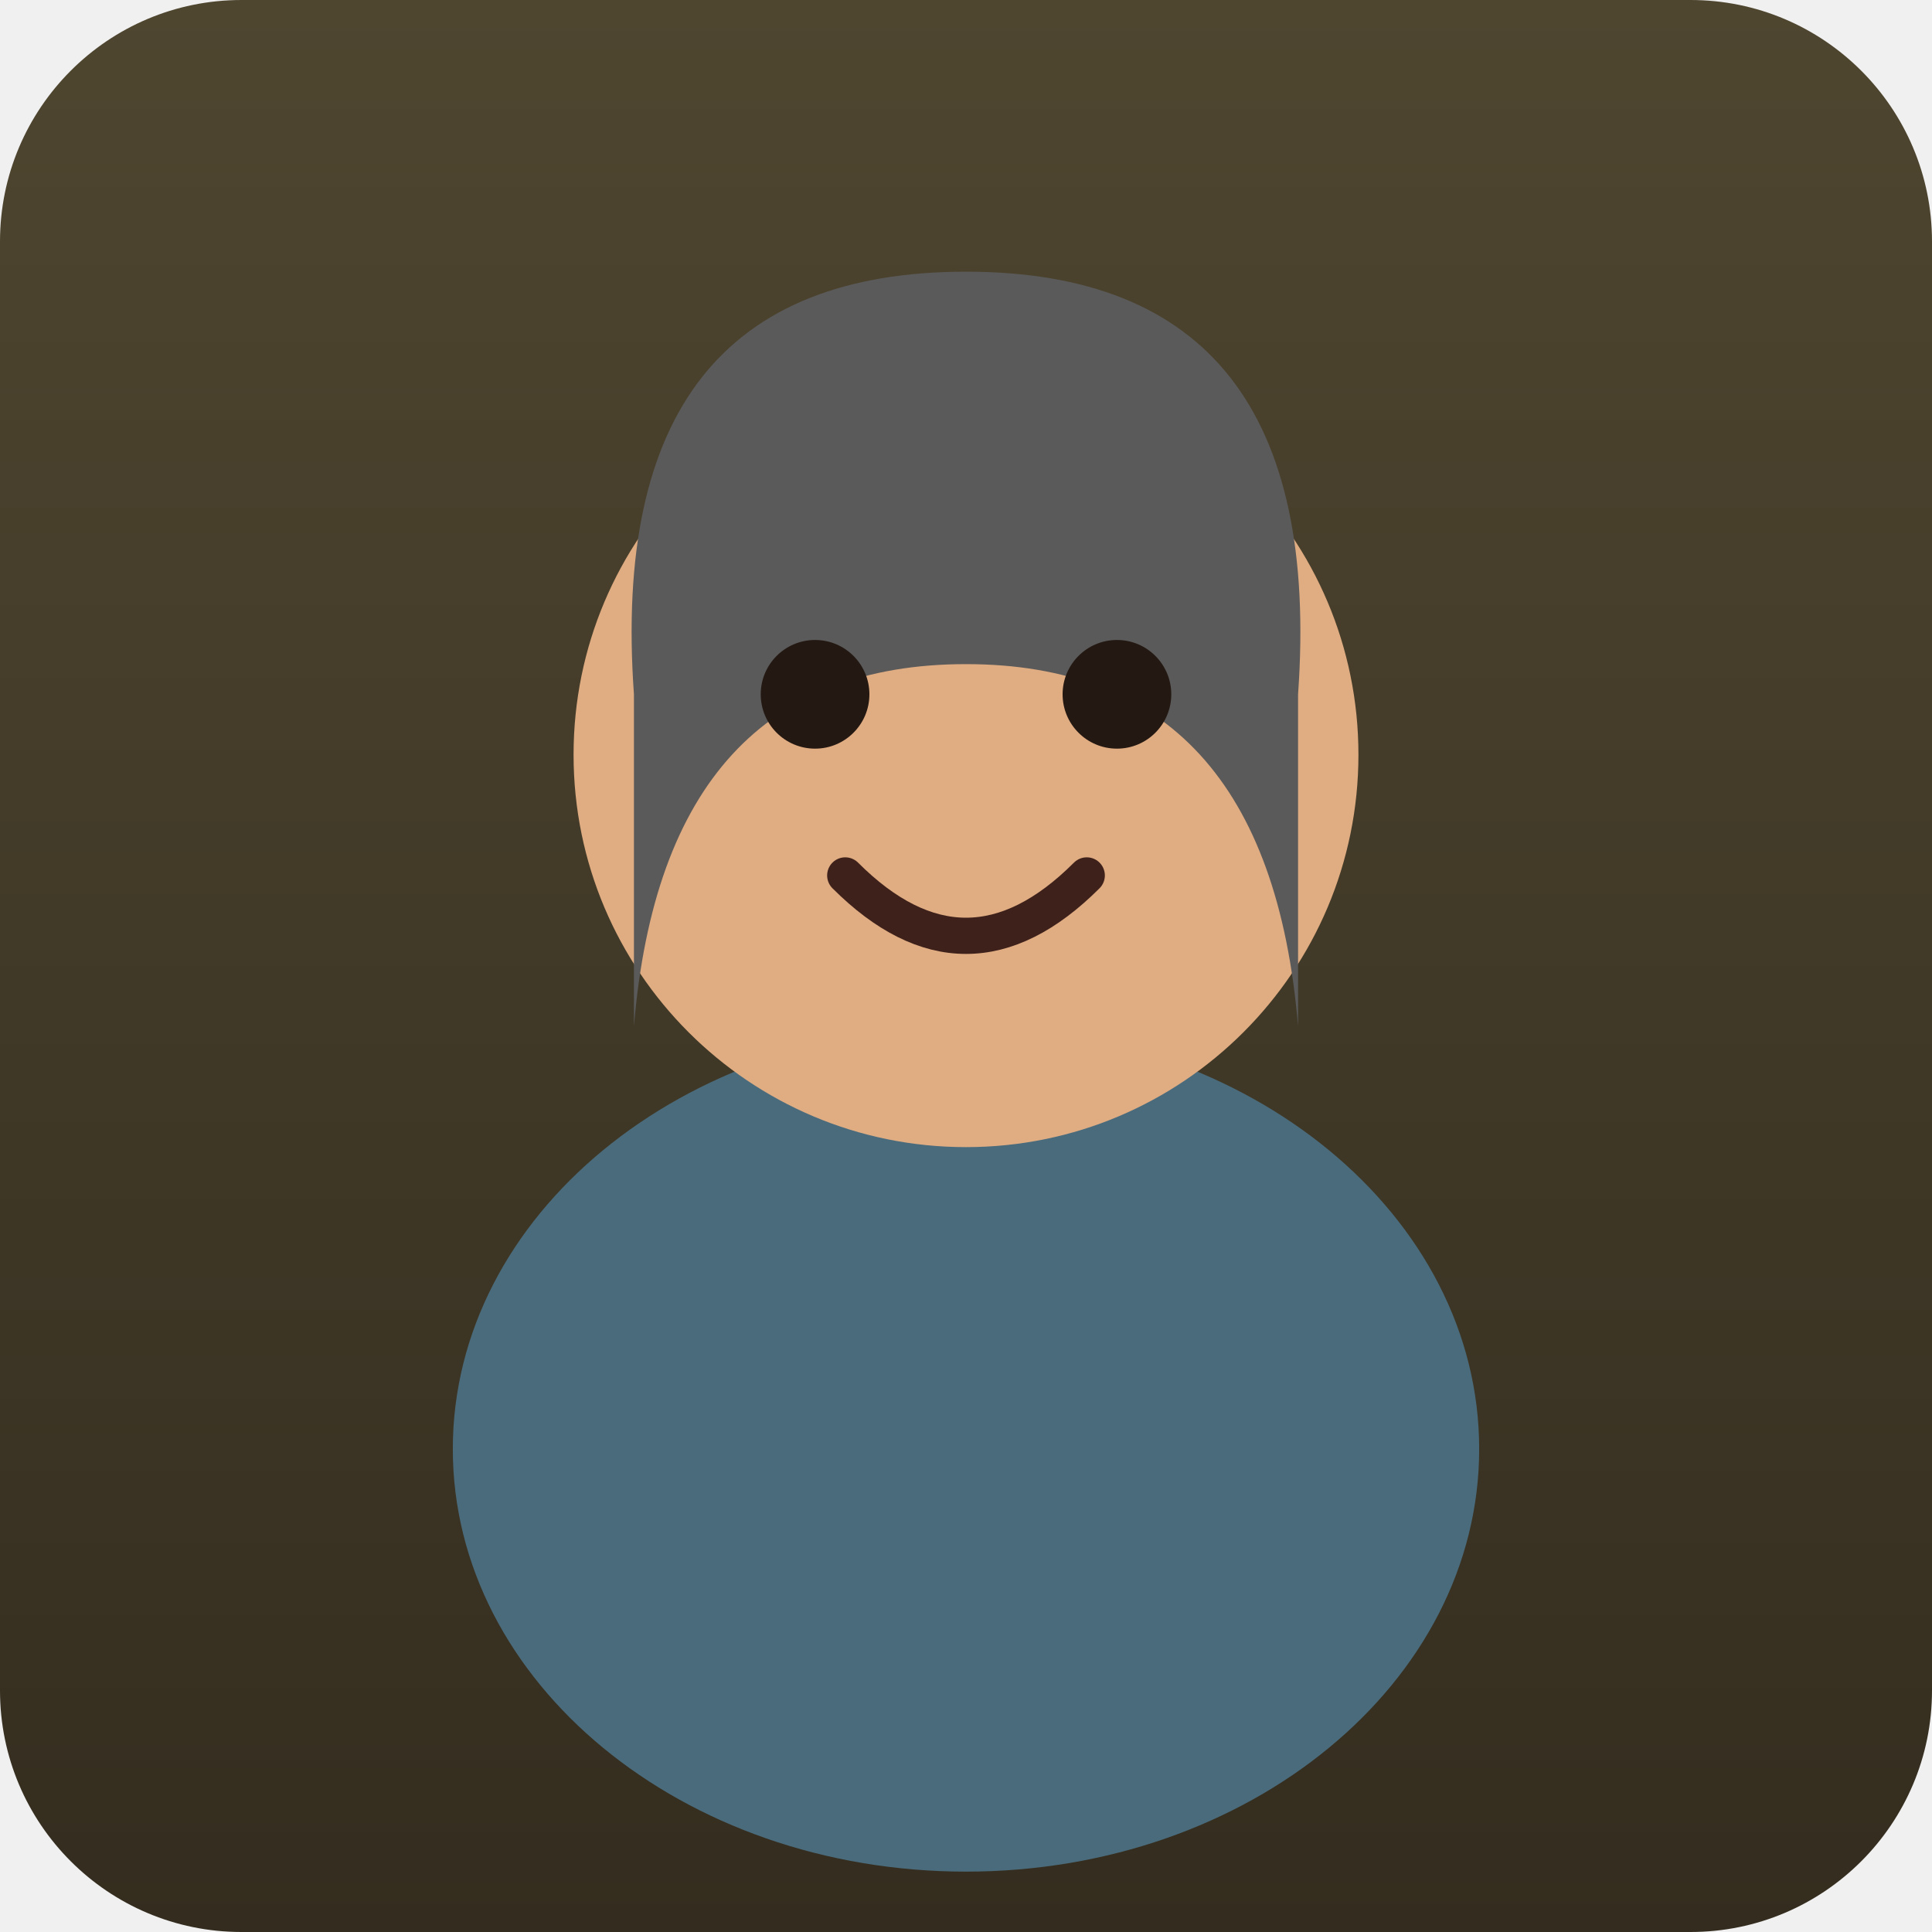
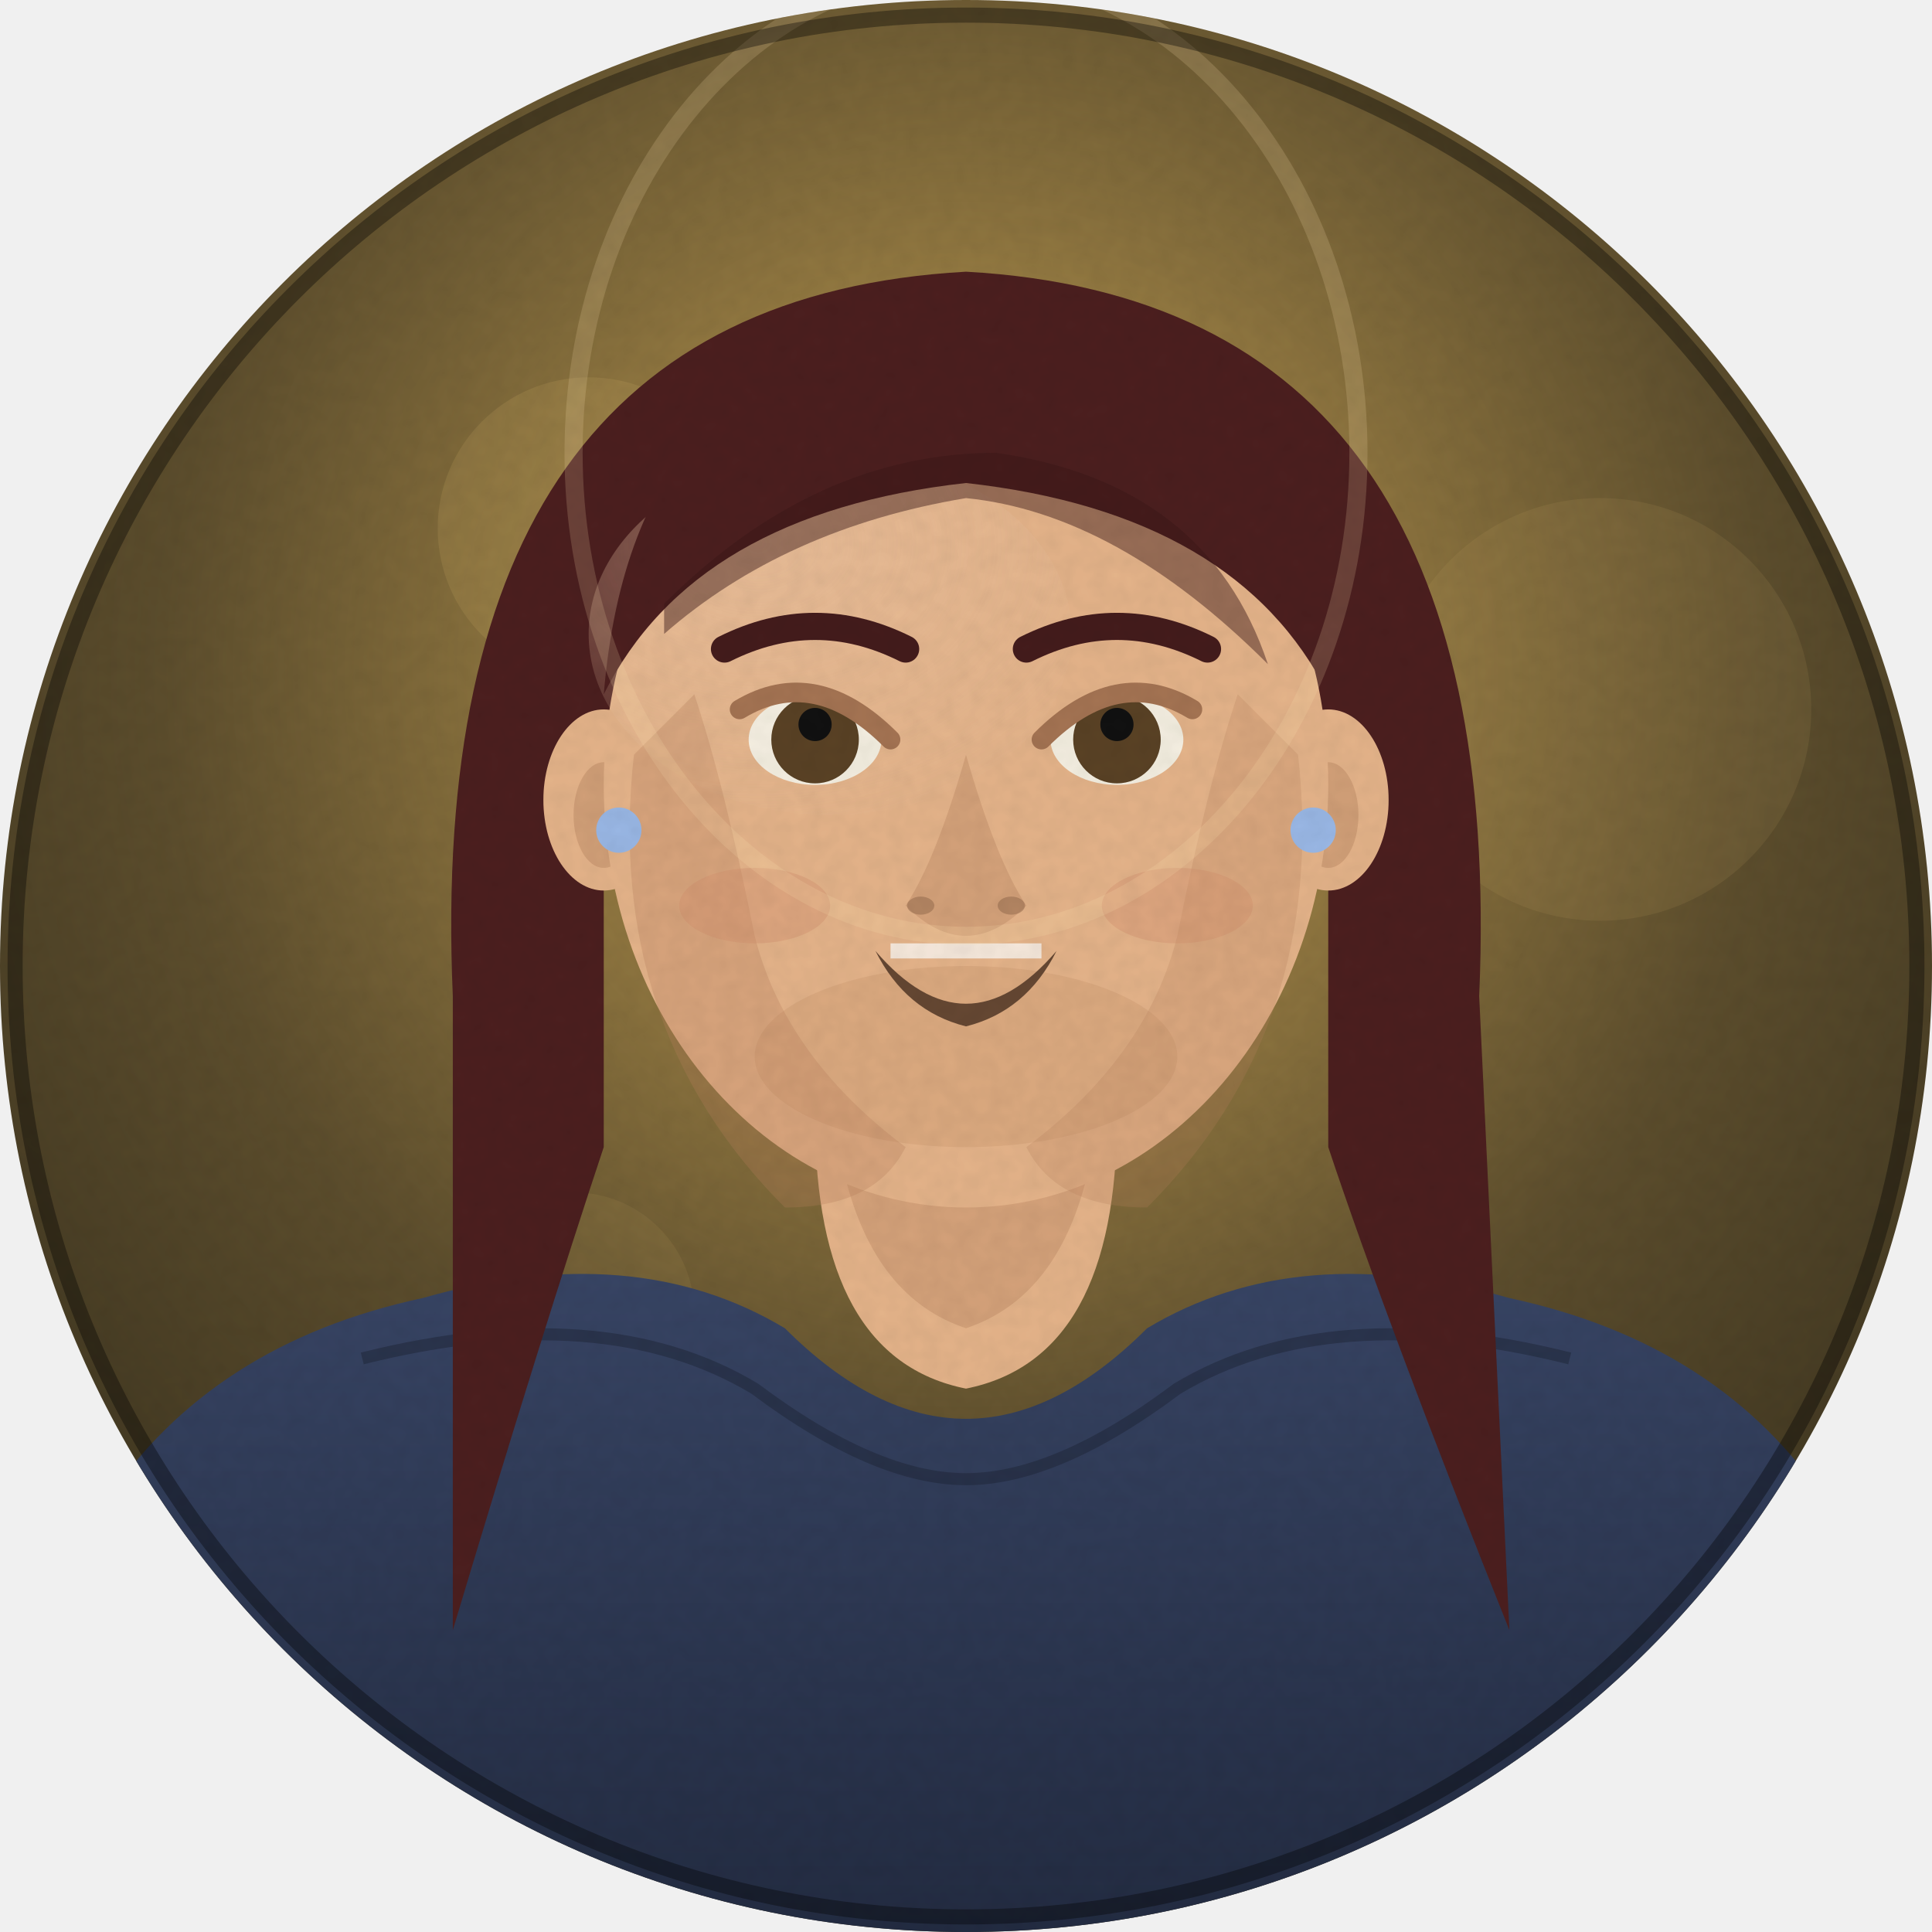
<svg xmlns="http://www.w3.org/2000/svg" viewBox="0 0 128 128" role="img">
  <defs>
-     <linearGradient id="b" x1="0" y1="0" x2="0" y2="1">
-       <stop offset="0" stop-color="#4f4630" />
-       <stop offset="1" stop-color="#342d1f" />
+     <radialGradient id="bdi" cx="0.5" cy="0.35" r="0.75">
+       <stop offset="0" stop-color="#c9a455" />
+       <stop offset="0.55" stop-color="#5d4e2d" />
+       <stop offset="1" stop-color="#302a1a" />
+     </radialGradient>
+     <radialGradient id="fdi" cx="0.35" cy="0.25" r="0.85">
+       <stop offset="0" stop-color="#ecc7a7" stop-opacity="0.45" />
+       <stop offset="1" stop-color="#ecc7a7" stop-opacity="0" />
+     </radialGradient>
+     <linearGradient id="gdi" x1="0" y1="0" x2="0" y2="1">
+       <stop offset="0" stop-color="#384565" />
+       <stop offset="1" stop-color="#232c42" />
    </linearGradient>
+     <clipPath id="cdi">
+       <circle cx="64" cy="64" r="64" />
+     </clipPath>
+     <filter id="pdi" x="0%" y="0%" width="100%" height="100%">
+       <feTurbulence type="fractalNoise" baseFrequency="0.9" numOctaves="2" seed="486" />
+       <feColorMatrix values="0 0 0 0 0  0 0 0 0 0  0 0 0 0 0  0 0 0 0.14 0" />
+       <feComposite in2="SourceGraphic" operator="in" />
+     </filter>
  </defs>
-   <rect width="128" height="128" rx="16" fill="url(#b)" />
-   <ellipse cx="64" cy="96" rx="34" ry="28" fill="#4a6b7c" />
-   <circle cx="64" cy="50" r="26" fill="#e0ac82" />
-   <path d="M42 46 Q40 18 64 18 Q88 18 86 46 L86 68 Q84 44 64 44 Q44 44 42 68 Z" fill="#5a5a5a" />
-   <circle cx="54" cy="46" r="3.6" fill="#241812" />
-   <circle cx="74" cy="46" r="3.6" fill="#241812" />
-   <path d="M56 58 Q64 66 72 58" stroke="#3d211a" stroke-width="2.4" fill="none" stroke-linecap="round" />
+   <g clip-path="url(#cdi)">
+     <rect width="128" height="128" fill="url(#bdi)" />
+     <circle cx="39" cy="35" r="10" fill="#cead66" opacity="0.18" />
+     <circle cx="106" cy="47" r="14" fill="#cead66" opacity="0.12" />
+     <circle cx="38" cy="87" r="8" fill="#cead66" opacity="0.1" />
+     <path d="M0 128 Q0 92 28 86 Q42 82 52 88 Q58 94 64 94 Q70 94 76 88 Q86 82 100 86 Q128 92 128 128 Z" fill="url(#gdi)" />
+     <path d="M24 90 Q40 86 50 92 Q58 98 64 98" stroke="#1e2538" stroke-width="0.8" fill="none" opacity="0.5" />
+     <path d="M104 90 Q88 86 78 92 Q70 98 64 98" stroke="#1e2538" stroke-width="0.8" fill="none" opacity="0.5" />
+     <path d="M54 74 Q54 90 64 92 Q74 90 74 74 Z" fill="#e5b48a" />
+     <path d="M56 78 Q58 86 64 88 Q70 86 72 78" fill="#b7815c" opacity="0.35" />
+     <path d="M30 66 Q28 20 64 18 Q100 20 98 66 L100 108 Q92 88 88 76 L88 58 Q64 50 40 58 L40 76 Q36 88 30 108Z" fill="#4c1f1f" />
+     <ellipse cx="40" cy="53" rx="4" ry="6" fill="#e5b48a" />
+     <ellipse cx="88" cy="53" rx="4" ry="6" fill="#e5b48a" />
+     <ellipse cx="40" cy="54" rx="2" ry="3.5" fill="#b7815c" opacity="0.4" />
+     <ellipse cx="88" cy="54" rx="2" ry="3.5" fill="#b7815c" opacity="0.4" />
+     <ellipse cx="64" cy="52" rx="24" ry="28" fill="#e5b48a" />
+     <ellipse cx="55" cy="42" rx="16" ry="12" fill="url(#fdi)" />
+     <path d="M42 50 Q40 68 52 80 Q58 80 60 76 Q52 70 50 62 Q48 52 46 46Z" fill="#b7815c" opacity="0.3" />
+     <path d="M86 50 Q88 68 76 80 Q70 80 68 76 Q76 70 78 62 Q80 52 82 46Z" fill="#b7815c" opacity="0.25" />
+     <ellipse cx="64" cy="70" rx="14" ry="6" fill="#b7815c" opacity="0.2" />
+     <ellipse cx="50" cy="60" rx="5" ry="2.5" fill="#d18c6a" opacity="0.35" />
+     <ellipse cx="78" cy="60" rx="5" ry="2.5" fill="#d18c6a" opacity="0.35" />
+     <ellipse cx="54" cy="49" rx="4.4" ry="3" fill="#f6f0e2" />
+     <ellipse cx="74" cy="49" rx="4.4" ry="3" fill="#f6f0e2" />
+     <circle cx="54" cy="49" r="2.9" fill="#5a4225" />
+     <circle cx="74" cy="49" r="2.9" fill="#5a4225" />
+     <circle cx="54" cy="48" r="1.1" fill="#111" />
+     <circle cx="74" cy="48" r="1.1" fill="#111" />
+     <path d="M49 47 Q54 44 59 49" stroke="#a57453" stroke-width="1.3" fill="none" stroke-linecap="round" />
+     <path d="M69 49 Q74 44 79 47" stroke="#a57453" stroke-width="1.3" fill="none" stroke-linecap="round" />
+     <path d="M64 50 Q62 57 60 60 Q62 62 64 62 Q66 62 68 60 Q66 57 64 50Z" fill="#b7815c" opacity="0.35" />
+     <ellipse cx="61" cy="60" rx="0.9" ry="0.6" fill="#92674a" opacity="0.5" />
+     <ellipse cx="67" cy="60" rx="0.9" ry="0.6" fill="#92674a" opacity="0.5" />
+     <path d="M58 63 Q64 70 70 63 Q68 67 64 68 Q60 67 58 63Z" fill="#664833" />
+     <path d="M59 63 L69 63" stroke="#fff" stroke-width="1" opacity="0.7" />
+     <path d="M48 43 Q54 40 60 43" stroke="#441c1c" stroke-width="1.8" fill="none" stroke-linecap="round" />
+     <path d="M68 43 Q74 40 80 43" stroke="#441c1c" stroke-width="1.8" fill="none" stroke-linecap="round" />
+     <path d="M40 46 Q42 22 64 22 Q86 22 88 46 Q82 34 64 32 Q46 34 40 46Z" fill="#4c1f1f" />
+     <path d="M44 40 Q54 30 66 30 Q80 32 84 44 Q74 34 64 33 Q52 35 44 42Z" fill="#391717" opacity="0.45" />
+     <circle cx="41" cy="55" r="1.5" fill="#9ab8e6" />
+     <circle cx="87" cy="55" r="1.5" fill="#9ab8e6" />
+     <ellipse cx="64" cy="30" rx="26" ry="32" fill="none" stroke="rgba(255,230,180,0.18)" stroke-width="1.2" />
+     <g filter="url(#pdi)" opacity="0.45">
+       <rect width="128" height="128" fill="#808080" />
+     </g>
+   </g>
+   <circle cx="64" cy="64" r="63" fill="none" stroke="rgba(0,0,0,0.35)" stroke-width="1" />
</svg>
